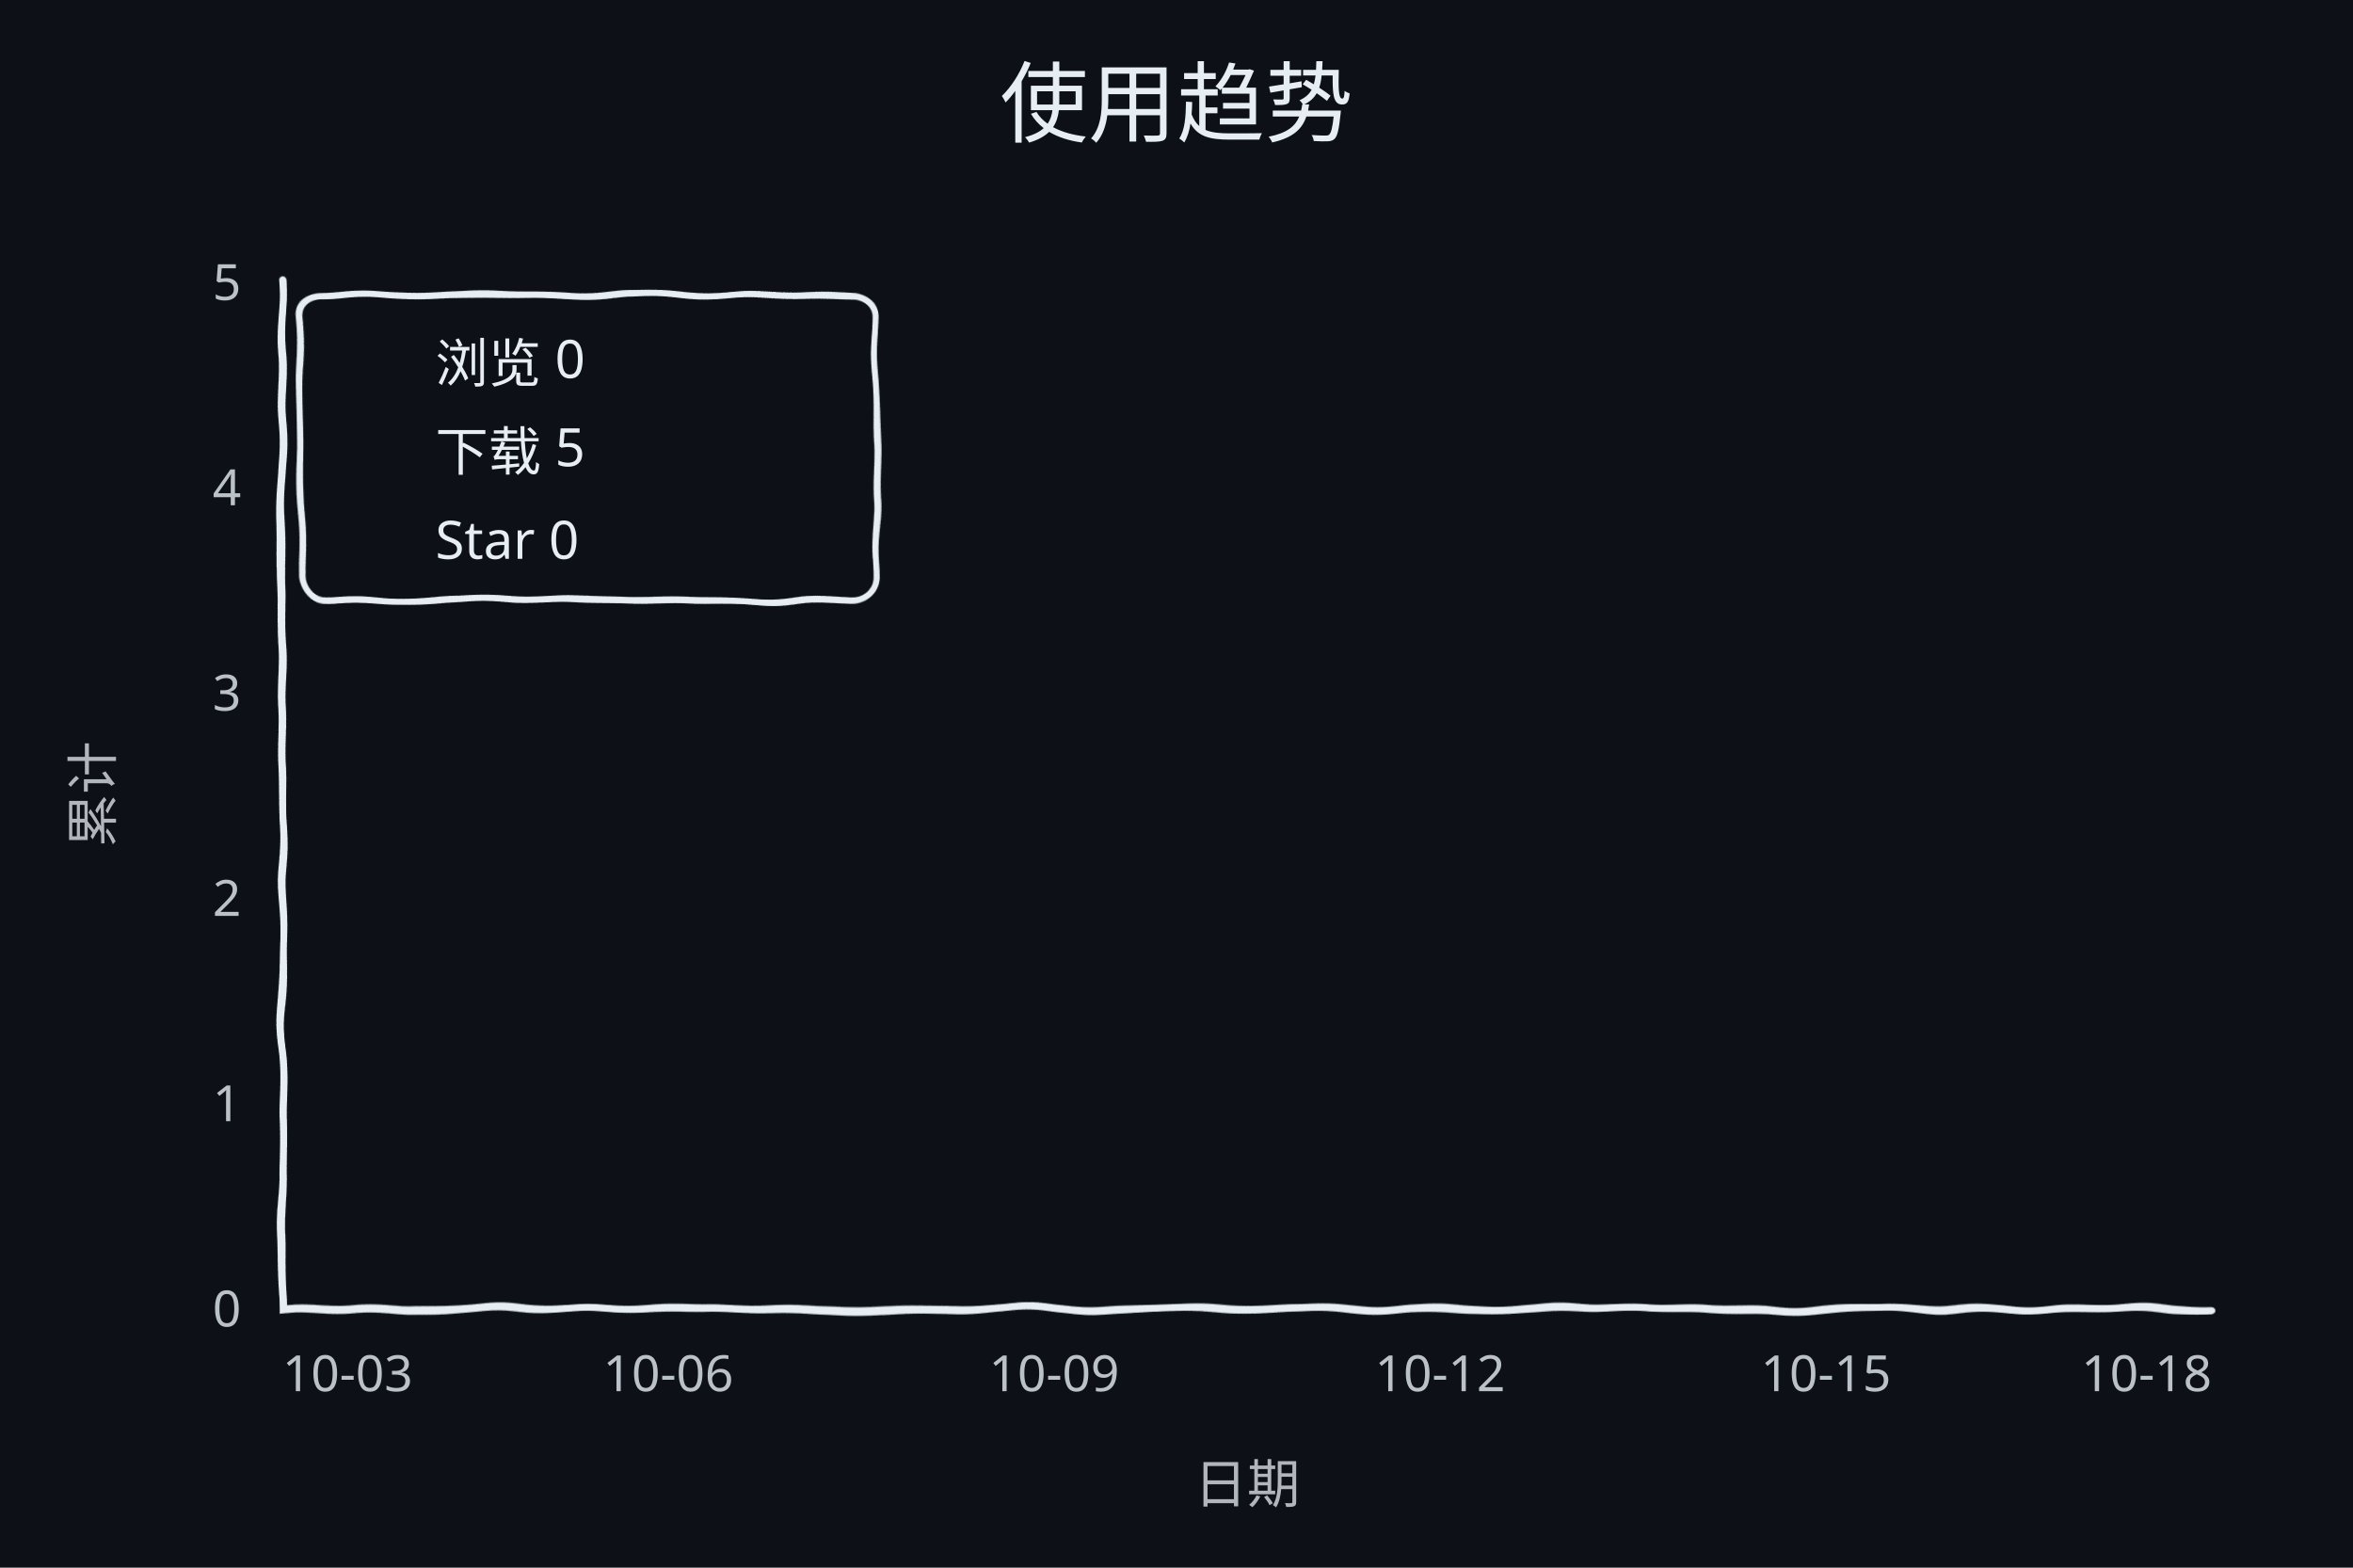
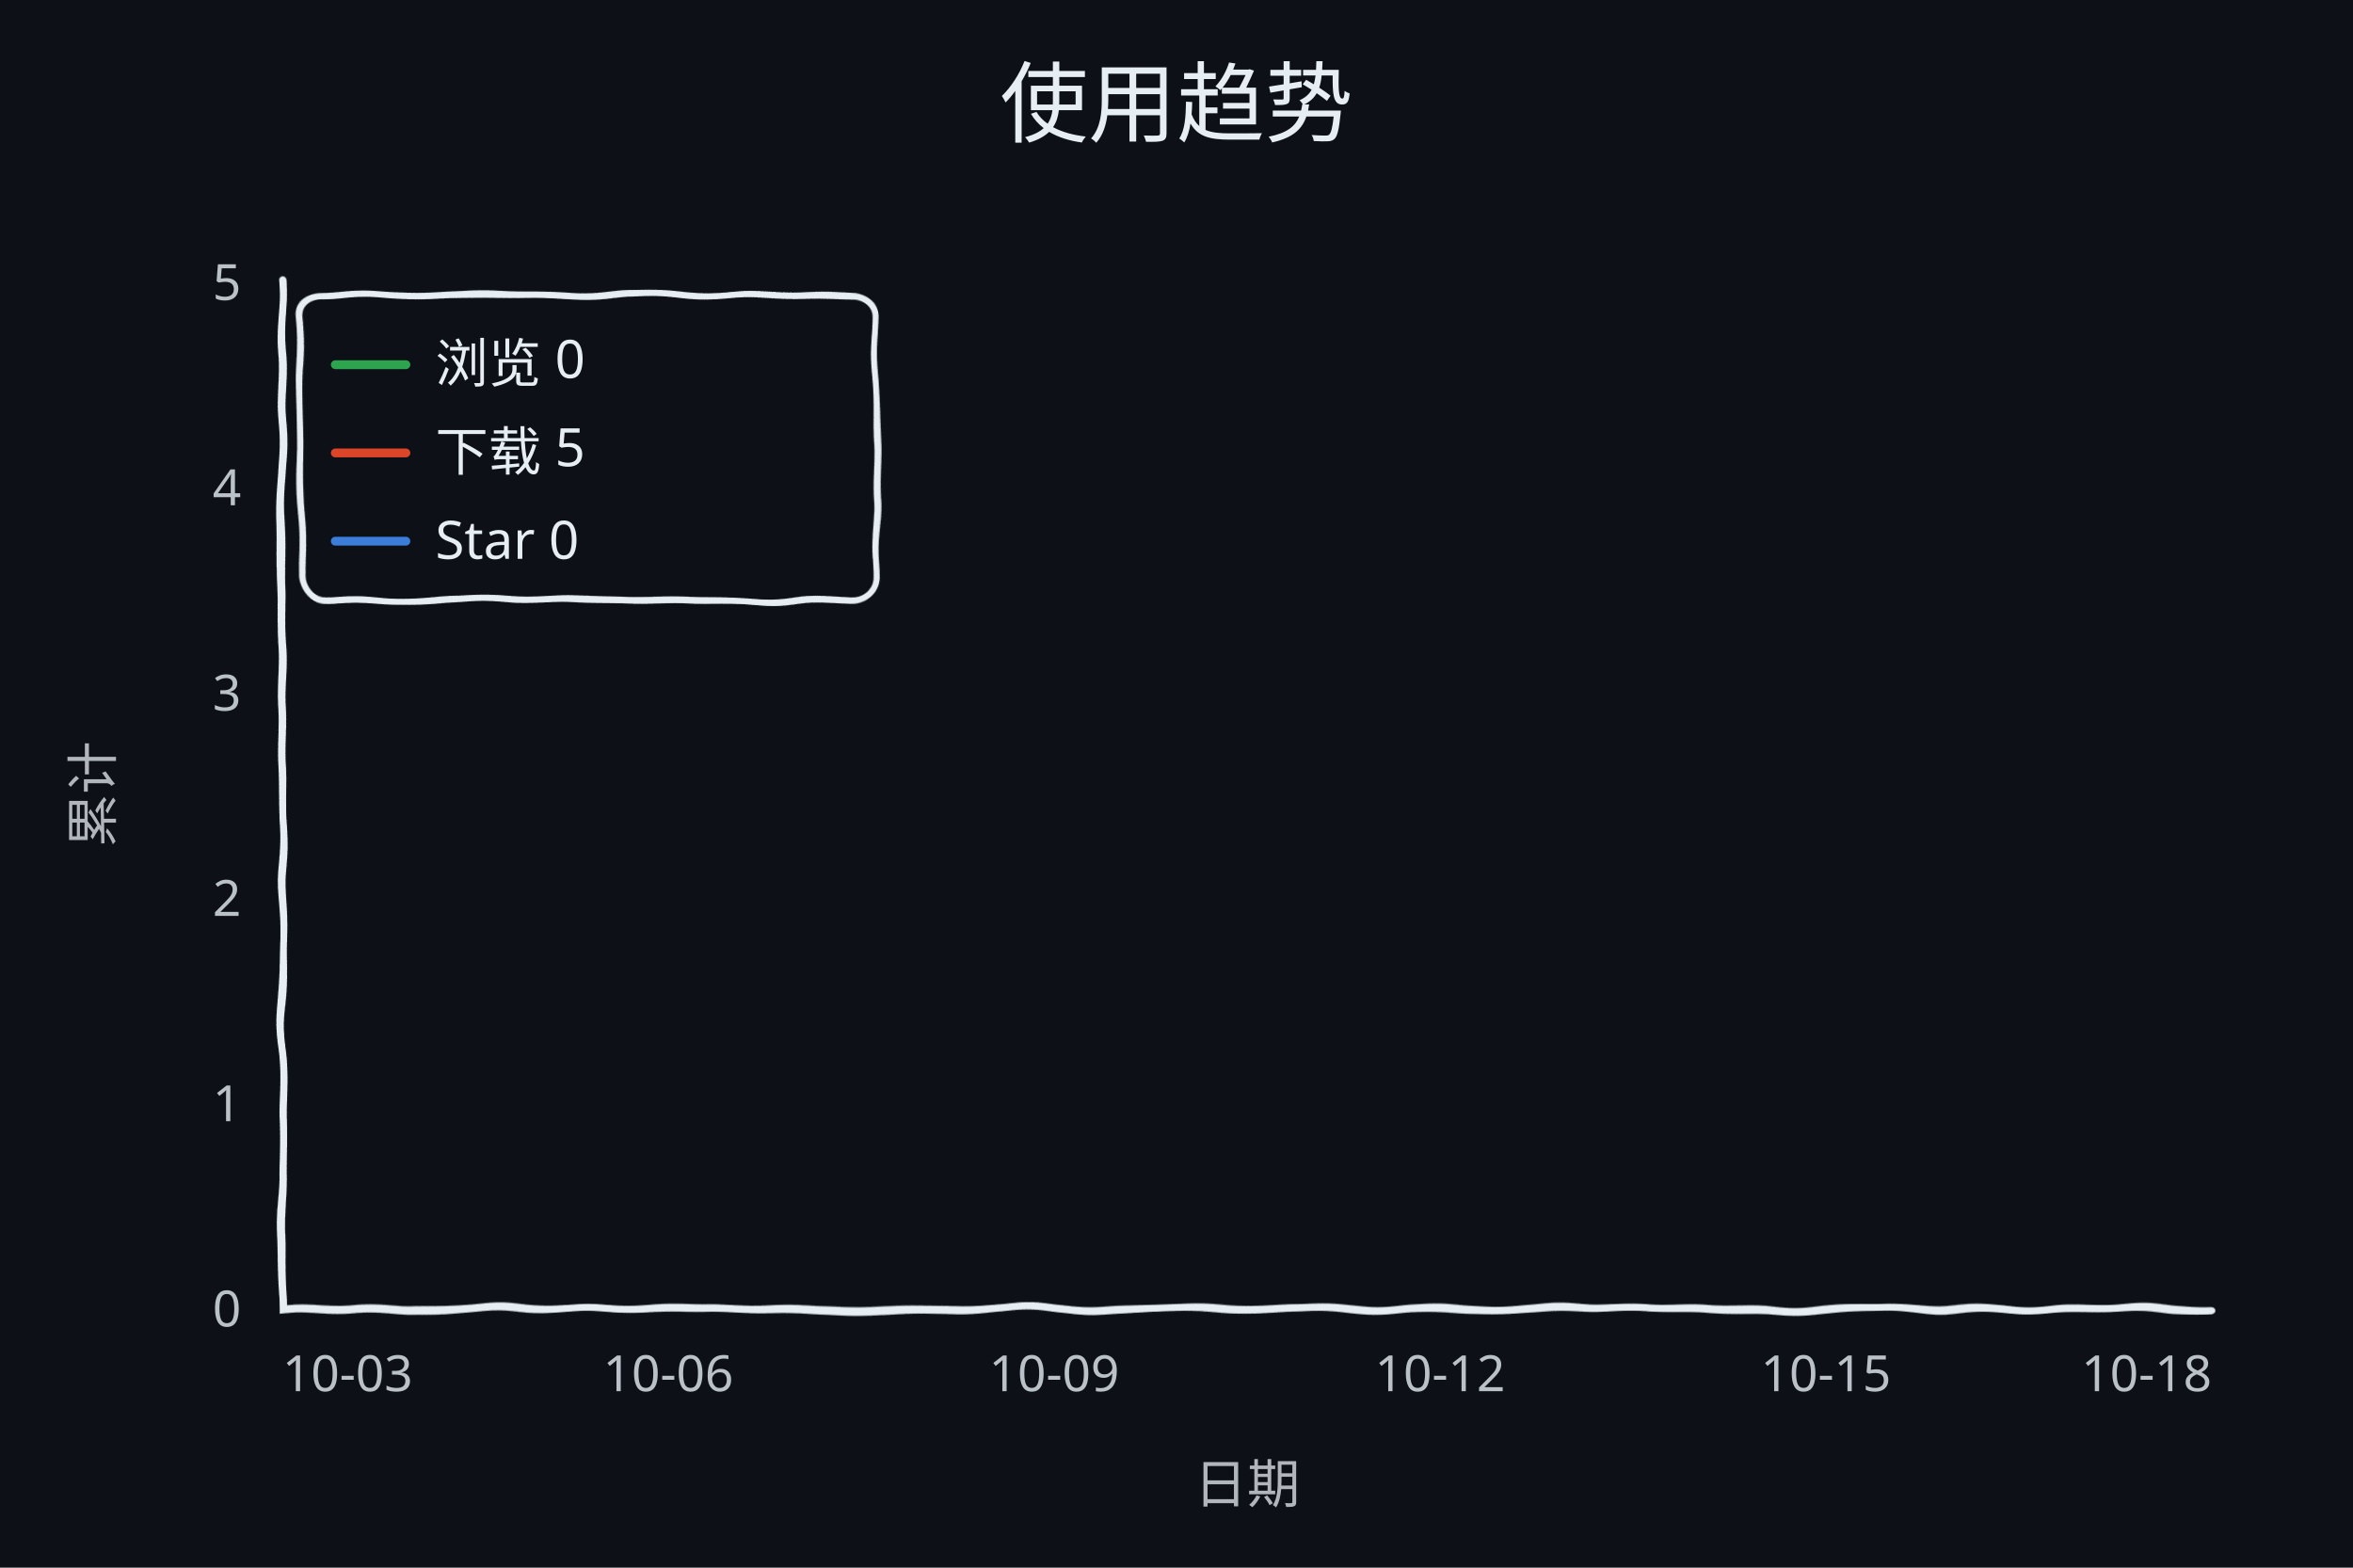
<svg xmlns="http://www.w3.org/2000/svg" width="800" height="533" viewBox="0 0 800 533" role="img" aria-label="使用趋势">
  <defs>
    <filter id="wobble" x="-15%" y="-15%" width="130%" height="130%">
      <feTurbulence baseFrequency=".05" result="noise" type="fractalNoise" />
      <feDisplacementMap in="SourceGraphic" in2="noise" scale="4" xChannelSelector="R" yChannelSelector="G" />
    </filter>
  </defs>
  <rect width="800" height="533" fill="#0d1117" />
  <g font-family="xkcd, 'Comic Sans MS', 'Chalkboard SE', 'Bradley Hand', 'Segoe Print', 'Noto Sans', sans-serif">
    <text x="400" y="46" text-anchor="middle" font-size="30" fill="#e6edf3">使用趋势</text>
    <line x1="96" y1="445.0" x2="752" y2="445.0" stroke="#e6edf3" stroke-opacity="0.28" stroke-width="1.4" filter="url(#wobble)" />
    <text x="82" y="451.0" text-anchor="end" font-size="17" fill="#e6edf3" fill-opacity="0.8">0</text>
    <line x1="96" y1="375.2" x2="752" y2="375.2" stroke="#e6edf3" stroke-opacity="0.12" stroke-width="1.4" filter="url(#wobble)" />
    <text x="82" y="381.2" text-anchor="end" font-size="17" fill="#e6edf3" fill-opacity="0.8">1</text>
    <line x1="96" y1="305.4" x2="752" y2="305.4" stroke="#e6edf3" stroke-opacity="0.12" stroke-width="1.4" filter="url(#wobble)" />
    <text x="82" y="311.4" text-anchor="end" font-size="17" fill="#e6edf3" fill-opacity="0.8">2</text>
    <line x1="96" y1="235.6" x2="752" y2="235.6" stroke="#e6edf3" stroke-opacity="0.12" stroke-width="1.4" filter="url(#wobble)" />
    <text x="82" y="241.6" text-anchor="end" font-size="17" fill="#e6edf3" fill-opacity="0.8">3</text>
    <line x1="96" y1="165.8" x2="752" y2="165.8" stroke="#e6edf3" stroke-opacity="0.12" stroke-width="1.4" filter="url(#wobble)" />
    <text x="82" y="171.8" text-anchor="end" font-size="17" fill="#e6edf3" fill-opacity="0.8">4</text>
    <line x1="96" y1="96.0" x2="752" y2="96.0" stroke="#e6edf3" stroke-opacity="0.12" stroke-width="1.4" filter="url(#wobble)" />
    <text x="82" y="102.0" text-anchor="end" font-size="17" fill="#e6edf3" fill-opacity="0.8">5</text>
    <path d="M 96 96 L 96 445 L 752 445" fill="none" stroke="#e6edf3" stroke-width="2.6" stroke-linecap="round" filter="url(#wobble)" />
    <text x="96.0" y="473" text-anchor="start" font-size="17" fill="#e6edf3" fill-opacity="0.8">10-03</text>
    <text x="227.2" y="473" text-anchor="middle" font-size="17" fill="#e6edf3" fill-opacity="0.8">10-06</text>
    <text x="358.4" y="473" text-anchor="middle" font-size="17" fill="#e6edf3" fill-opacity="0.8">10-09</text>
    <text x="489.6" y="473" text-anchor="middle" font-size="17" fill="#e6edf3" fill-opacity="0.8">10-12</text>
    <text x="620.8" y="473" text-anchor="middle" font-size="17" fill="#e6edf3" fill-opacity="0.8">10-15</text>
    <text x="752.0" y="473" text-anchor="end" font-size="17" fill="#e6edf3" fill-opacity="0.8">10-18</text>
    <text x="424" y="511" text-anchor="middle" font-size="18" fill="#e6edf3" fill-opacity="0.75">日期</text>
    <text x="38" y="270" text-anchor="middle" font-size="18" fill="#e6edf3" fill-opacity="0.75" transform="rotate(-90 38 270)">累计</text>
    <path d="M 96.0 445.0 C 103.3 445.0 125.2 445.0 139.7 445.0 C 154.3 445.0 168.9 445.0 183.5 445.0 C 198.0 445.0 212.6 445.0 227.2 445.0 C 241.8 445.0 256.4 445.0 270.9 445.0 C 285.5 445.0 300.1 445.0 314.7 445.0 C 329.2 445.0 343.8 445.0 358.4 445.0 C 373.0 445.0 387.6 445.0 402.1 445.0 C 416.7 445.0 431.3 445.0 445.9 445.0 C 460.4 445.0 475.0 445.0 489.6 445.0 C 504.2 445.0 518.8 445.0 533.3 445.0 C 547.9 445.0 562.5 445.0 577.1 445.0 C 591.6 445.0 606.2 445.0 620.8 445.0 C 635.4 445.0 650.0 445.0 664.5 445.0 C 679.1 445.0 693.7 445.0 708.3 445.0 C 722.8 445.0 744.7 445.0 752.0 445.0" fill="none" stroke="#2da44e" stroke-width="3" stroke-linecap="round" stroke-linejoin="round" filter="url(#wobble)" />
    <path d="M 620.8 445.0 C 628.1 445.0 650.0 445.0 664.5 445.0 C 679.1 445.0 693.7 445.0 708.3 445.0 C 722.8 445.0 744.7 445.0 752.0 445.0" fill="none" stroke="#3b7dd8" stroke-width="3" stroke-linecap="round" stroke-linejoin="round" filter="url(#wobble)" />
    <g transform="translate(114,130)" font-size="18" fill="#e6edf3">
      <rect x="-12" y="-30" width="196" height="104" rx="8" fill="#0d1117" fill-opacity="0.92" stroke="#e6edf3" stroke-width="2.2" filter="url(#wobble)" />
-       <line x1="0" y1="-6" x2="24" y2="-6" stroke="#2da44e" stroke-width="3" stroke-linecap="round" filter="url(#wobble)" />
+       <line x1="0" y1="-6" x2="24" y2="-6" stroke="#2da44e" stroke-width="3" stroke-linecap="round" />
      <text x="34" y="0">浏览 0</text>
-       <line x1="0" y1="24" x2="24" y2="24" stroke="#dd4528" stroke-width="3" stroke-linecap="round" filter="url(#wobble)" />
+       <line x1="0" y1="24" x2="24" y2="24" stroke="#dd4528" stroke-width="3" stroke-linecap="round" />
      <text x="34" y="30">下载 5</text>
-       <line x1="0" y1="54" x2="24" y2="54" stroke="#3b7dd8" stroke-width="3" stroke-linecap="round" filter="url(#wobble)" />
+       <line x1="0" y1="54" x2="24" y2="54" stroke="#3b7dd8" stroke-width="3" stroke-linecap="round" />
      <text x="34" y="60">Star 0</text>
    </g>
  </g>
</svg>
